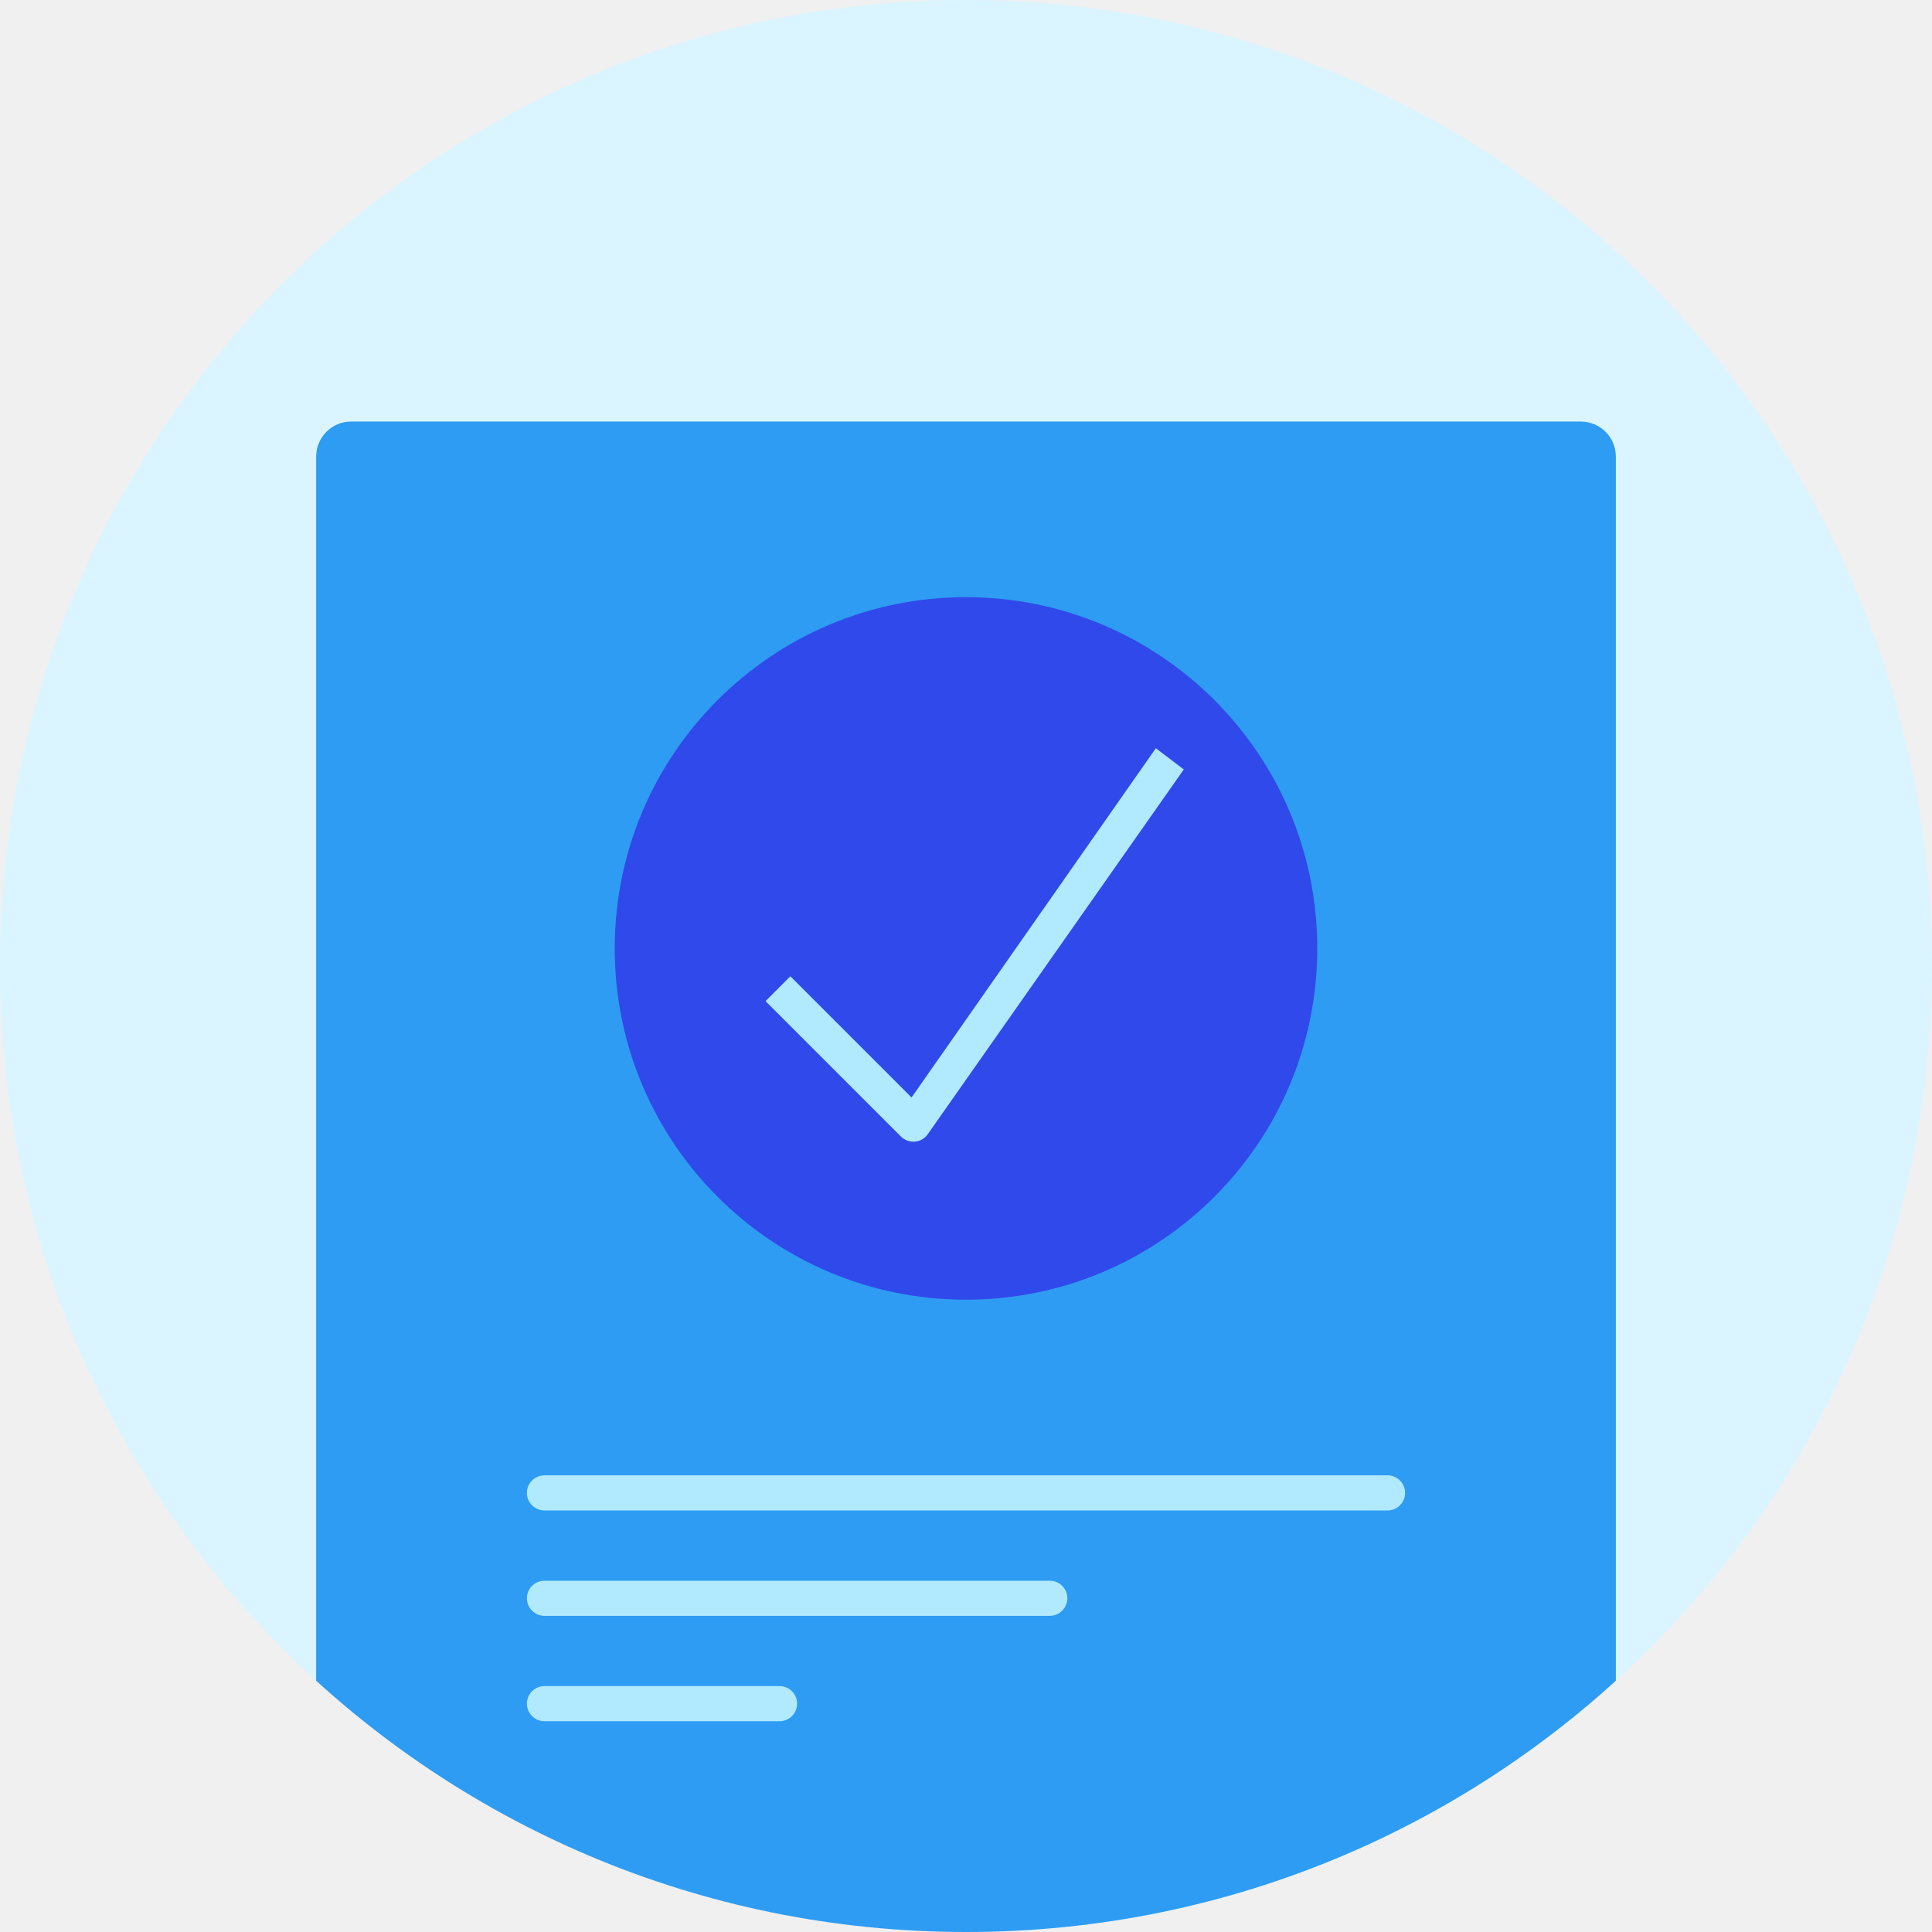
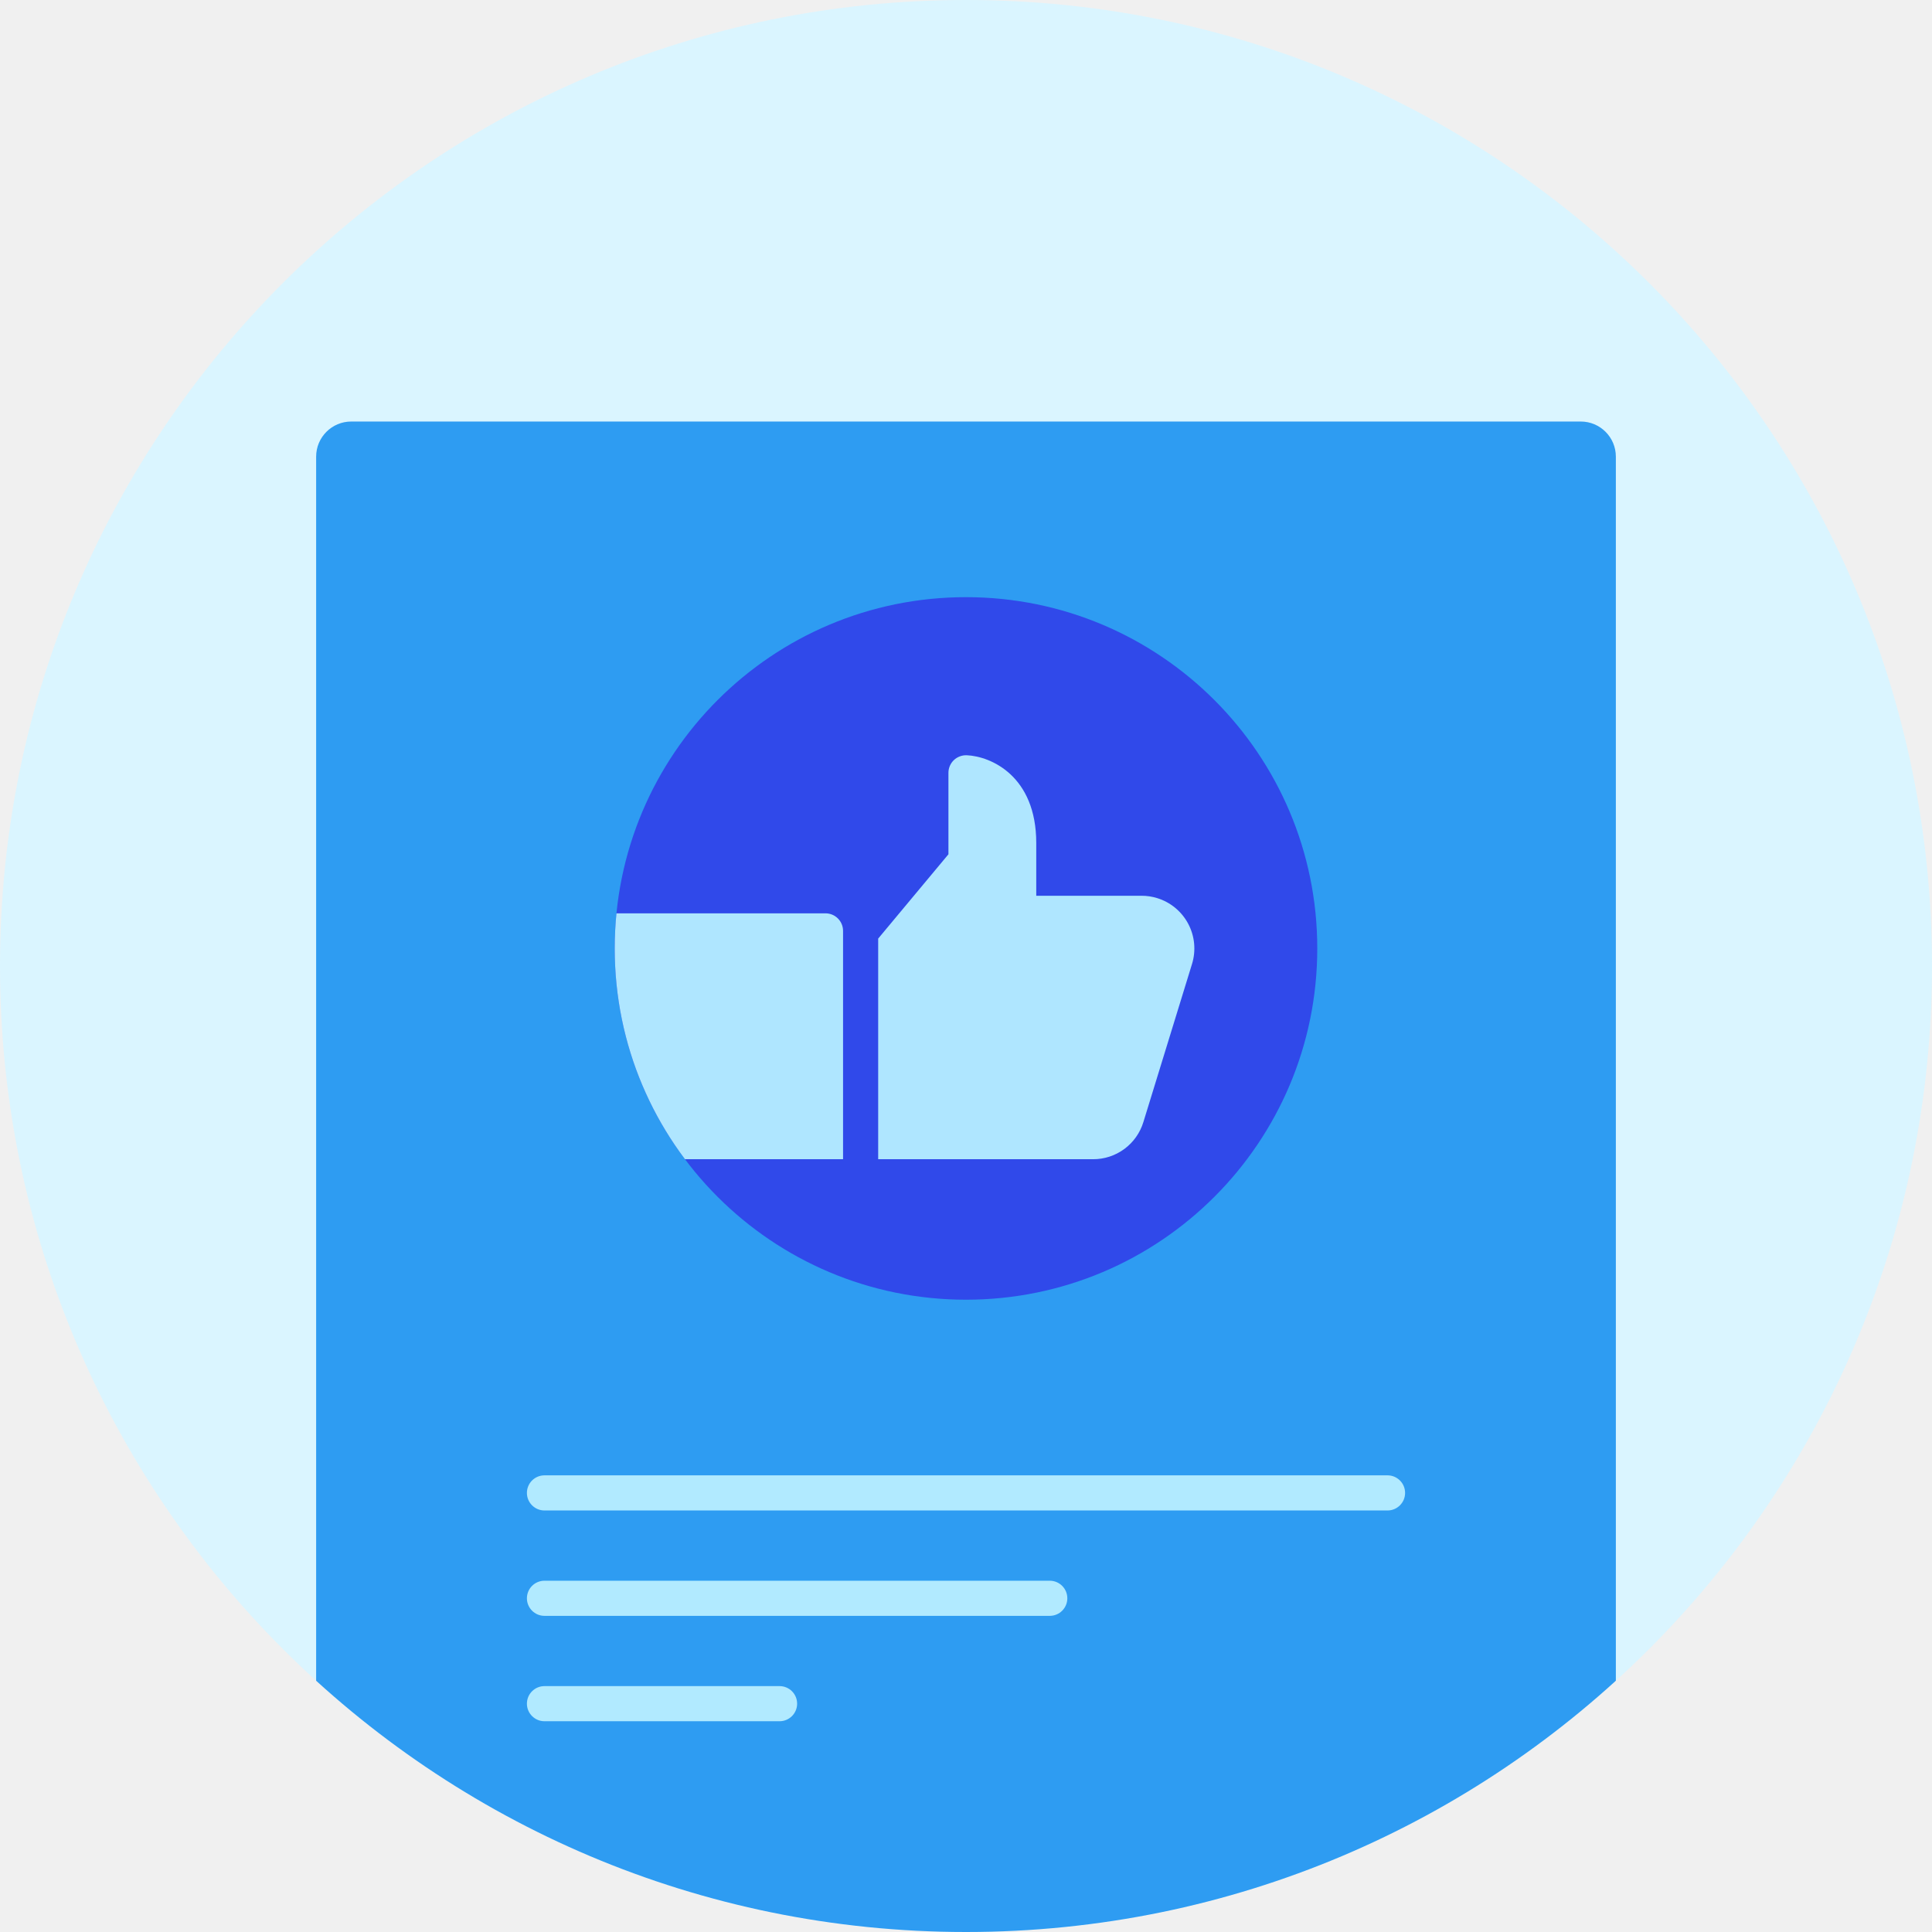
<svg xmlns="http://www.w3.org/2000/svg" width="110" height="110" viewBox="0 0 110 110" fill="none">
  <circle cx="55" cy="55" r="55" fill="#DAF5FF" />
  <mask id="mask0" mask-type="alpha" maskUnits="userSpaceOnUse" x="0" y="0" width="110" height="110">
    <circle cx="55" cy="55" r="55" fill="white" />
  </mask>
  <g mask="url(#mask0)">
    <path fill-rule="evenodd" clip-rule="evenodd" d="M18 26C18 24.895 18.895 24 20 24H90C91.105 24 92 24.895 92 26V128C92 129.105 91.105 130 90 130H20C18.895 130 18 129.105 18 128V26Z" fill="#2E9CF2" />
    <path fill-rule="evenodd" clip-rule="evenodd" d="M30 85C30 84.448 30.448 84 31 84H79C79.552 84 80 84.448 80 85C80 85.552 79.552 86 79 86H31C30.448 86 30 85.552 30 85ZM30 91C30 90.448 30.448 90 31 90H59.769C60.322 90 60.769 90.448 60.769 91C60.769 91.552 60.322 92 59.769 92H31C30.448 92 30 91.552 30 91ZM31 96C30.448 96 30 96.448 30 97C30 97.552 30.448 98 31 98H44.385C44.937 98 45.385 97.552 45.385 97C45.385 96.448 44.937 96 44.385 96H31Z" fill="#B1EAFF" />
    <circle cx="55" cy="54" r="20" fill="#3048E9" fill-opacity="0.98" />
-     <path d="M52 65C51.735 65 51.48 64.894 51.293 64.707L43.586 57L45 55.586L51.9 62.486L65.809 42.6L67.4 43.809L52.8 64.609C52.714 64.723 52.604 64.817 52.478 64.884C52.353 64.952 52.214 64.992 52.072 65.002L52 65Z" fill="#B1EAFF" />
+     <mask id="mask1" mask-type="alpha" maskUnits="userSpaceOnUse" x="35" y="34" width="40" height="40">
+       <circle cx="55" cy="54" r="20" fill="#3048E9" fill-opacity="0.98" />
+     </mask>
+     <g mask="url(#mask1)">
+       <path fill-rule="evenodd" clip-rule="evenodd" d="M65 51.001C65.299 51.001 65.596 51.045 65.882 51.134C66.259 51.249 66.609 51.438 66.912 51.689C67.216 51.94 67.468 52.248 67.652 52.597C67.837 52.945 67.951 53.326 67.988 53.718C68.025 54.11 67.985 54.506 67.869 54.883L65.1 63.883C64.913 64.498 64.533 65.036 64.016 65.417C63.499 65.799 62.873 66.004 62.23 66.001H50V53.439L54 48.639V44.001C54 43.866 54.027 43.732 54.08 43.608C54.133 43.483 54.211 43.371 54.308 43.278C54.406 43.185 54.521 43.113 54.647 43.066C54.773 43.018 54.907 42.996 55.042 43.001C56.411 43.059 59 44.177 59 48.001V51.001H65ZM35 52.001H47C47.265 52.001 47.52 52.106 47.707 52.294C47.895 52.481 48 52.735 48 53.001V66.001H35C34.735 66.001 34.48 65.895 34.293 65.708C34.105 65.52 34 65.266 34 65.001V53.001C34 52.735 34.105 52.481 34.293 52.294C34.48 52.106 34.735 52.001 35 52.001Z" fill="#B1EAFF" />
+     </g>
  </g>
</svg>
